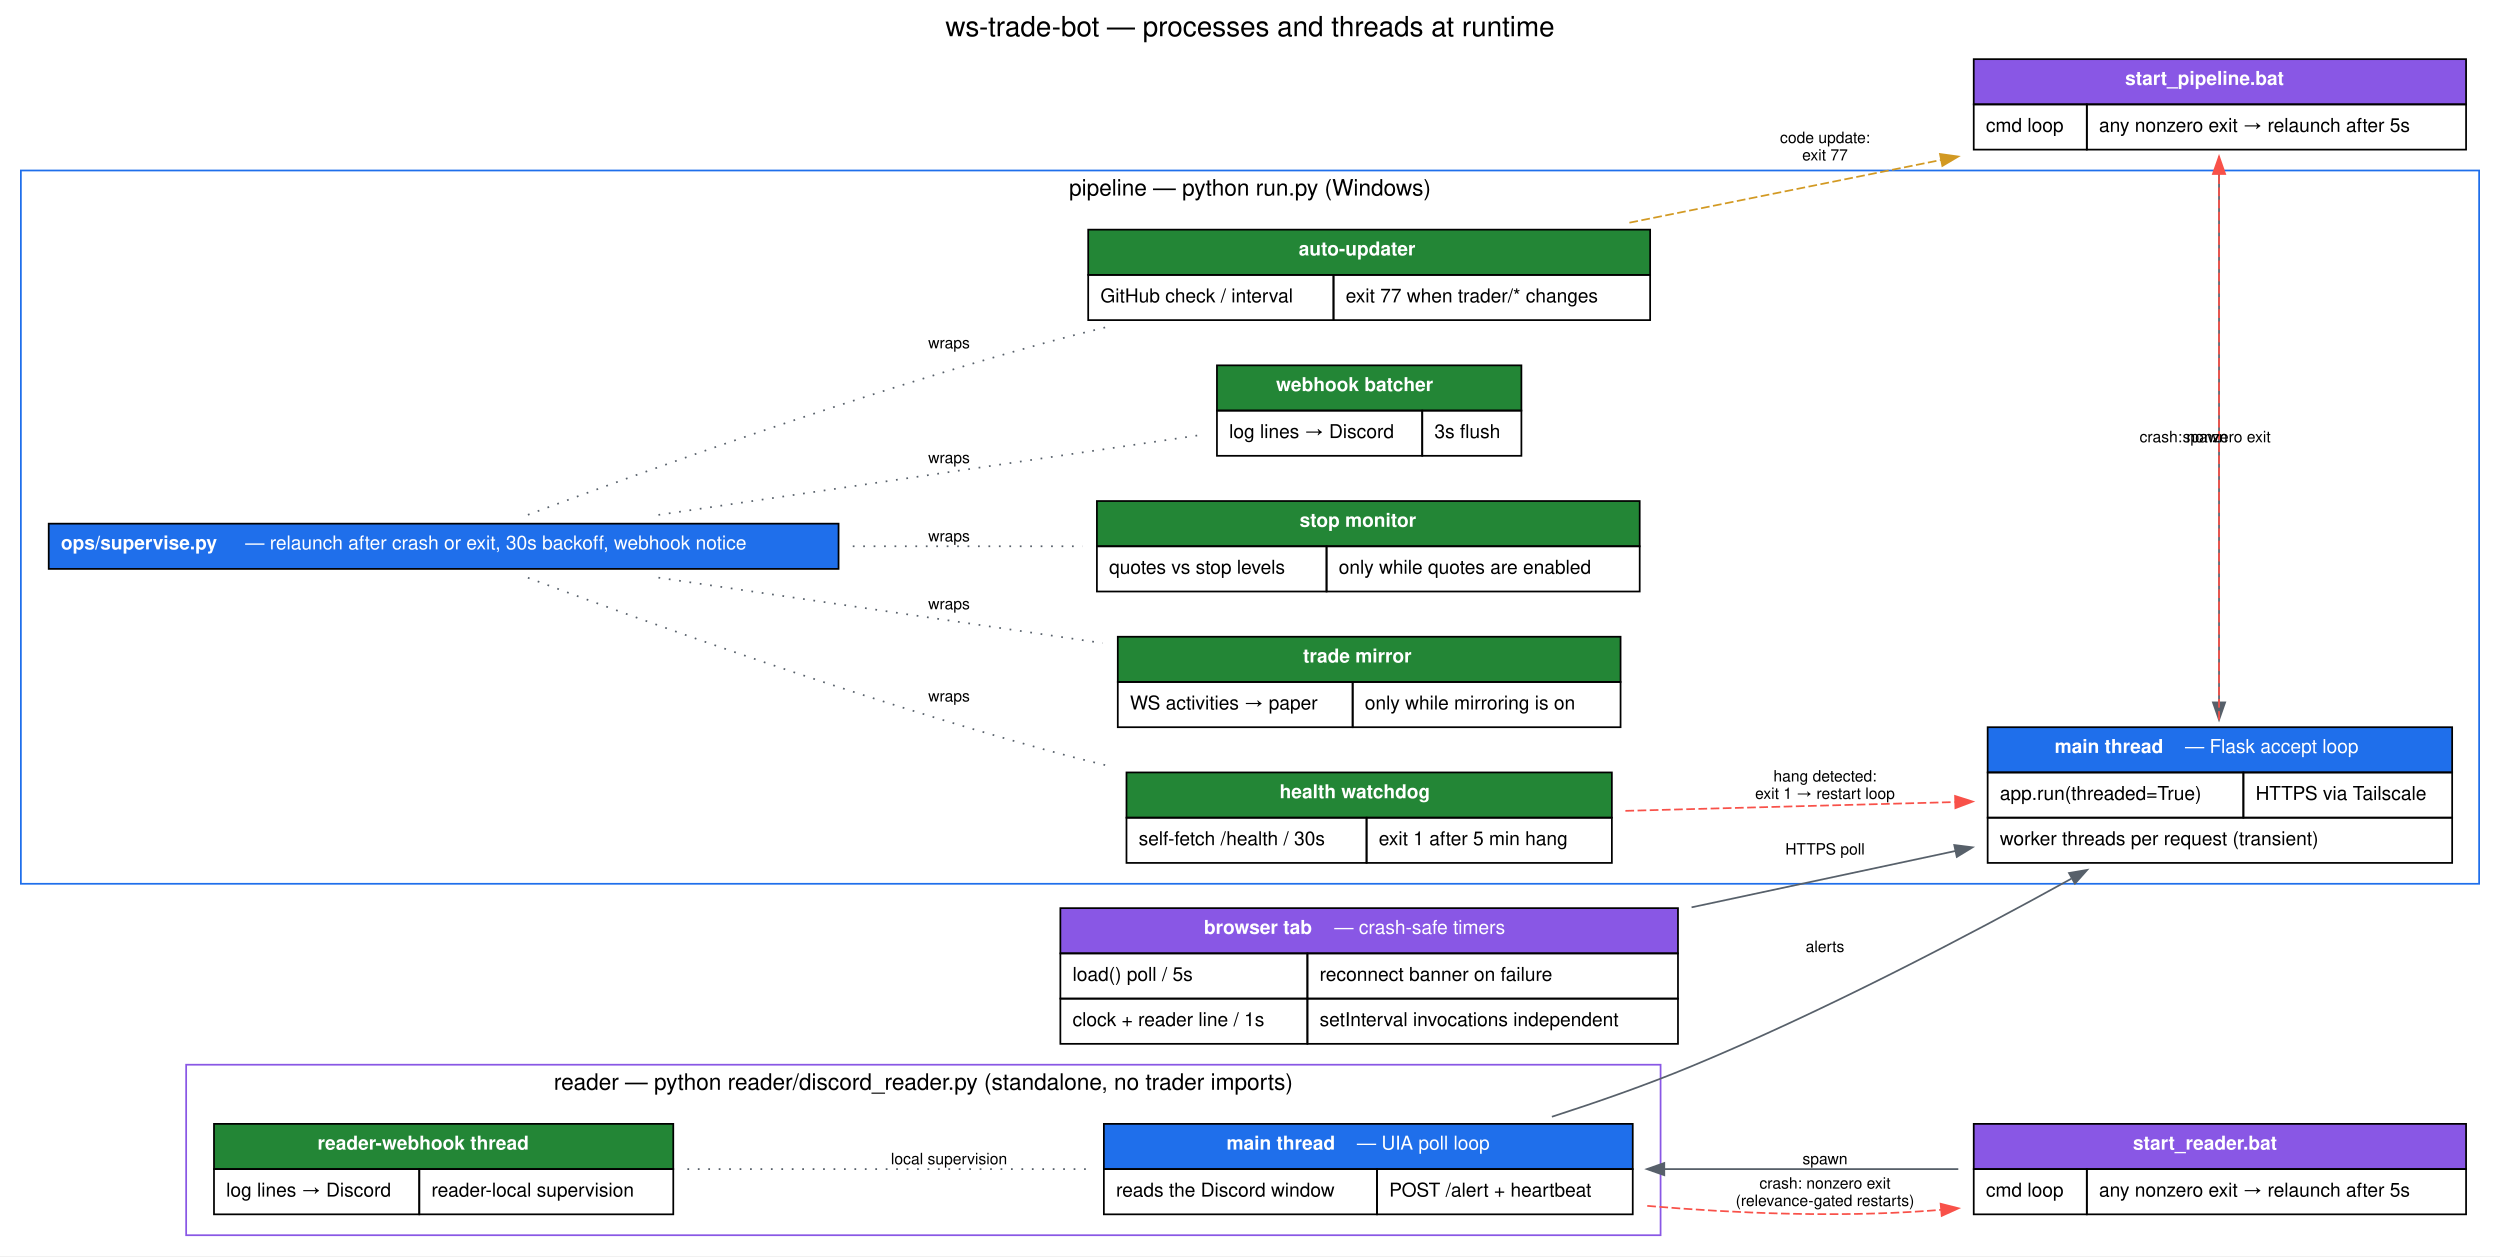
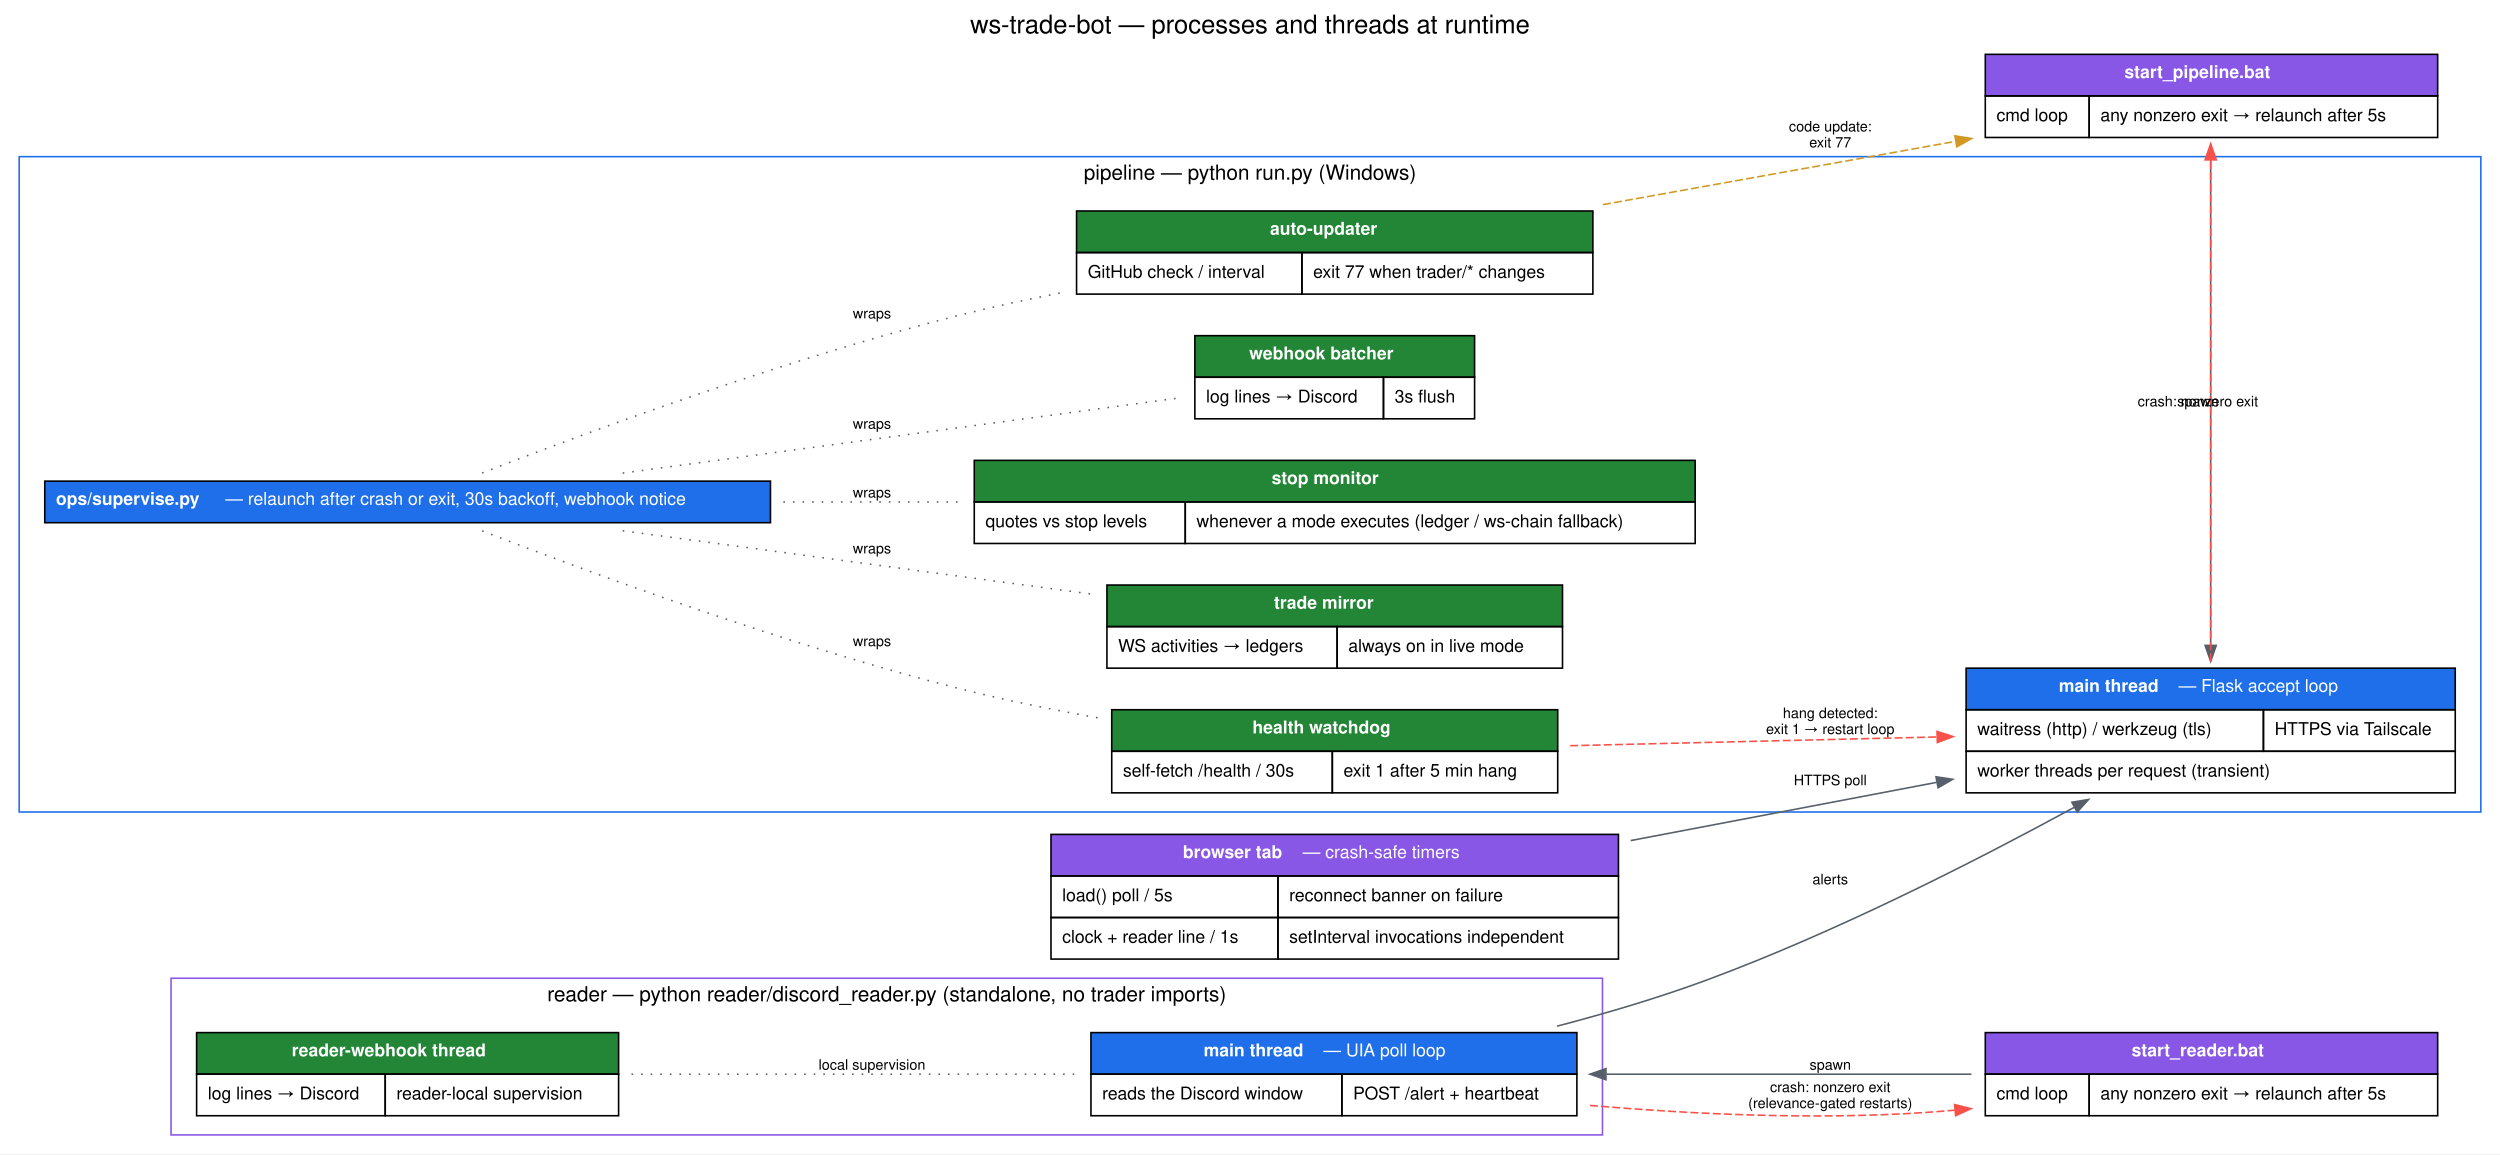
- <svg xmlns="http://www.w3.org/2000/svg" width="1437pt" height="722pt" viewBox="0.00 0.00 1437.00 722.00">
+ <svg xmlns="http://www.w3.org/2000/svg" width="1564pt" height="722pt" viewBox="0.00 0.00 1564.00 722.00">
  <g id="graph0" class="graph" transform="scale(1 1) rotate(0) translate(4 718)">
-     <polygon fill="white" stroke="transparent" points="-4,4 -4,-718 1433,-718 1433,4 -4,4" />
-     <text text-anchor="middle" x="714.5" y="-697.2" font-family="Helvetica,sans-Serif" font-size="16.00">ws-trade-bot — processes and threads at runtime</text>
+     <polygon fill="white" stroke="transparent" points="-4,4 -4,-718 1560,-718 1560,4 -4,4" />
+     <text text-anchor="middle" x="778" y="-697.2" font-family="Helvetica,sans-Serif" font-size="16.00">ws-trade-bot — processes and threads at runtime</text>
    <g id="clust1" class="cluster">
-       <polygon fill="none" stroke="#1f6feb" points="8,-210 8,-620 1421,-620 1421,-210 8,-210" />
-       <text text-anchor="middle" x="714.5" y="-605.6" font-family="Helvetica,sans-Serif" font-size="13.00">pipeline — python run.py (Windows)</text>
+       <polygon fill="none" stroke="#1f6feb" points="8,-210 8,-620 1548,-620 1548,-210 8,-210" />
+       <text text-anchor="middle" x="778" y="-605.6" font-family="Helvetica,sans-Serif" font-size="13.00">pipeline — python run.py (Windows)</text>
    </g>
    <g id="clust2" class="cluster">
-       <polygon fill="none" stroke="#8957e5" points="103,-8 103,-106 950.5,-106 950.5,-8 103,-8" />
-       <text text-anchor="middle" x="526.75" y="-91.6" font-family="Helvetica,sans-Serif" font-size="13.00">reader — python reader/discord_reader.py (standalone, no trader imports)</text>
+       <polygon fill="none" stroke="#8957e5" points="103,-8 103,-106 998.5,-106 998.5,-8 103,-8" />
+       <text text-anchor="middle" x="550.75" y="-91.6" font-family="Helvetica,sans-Serif" font-size="13.00">reader — python reader/discord_reader.py (standalone, no trader imports)</text>
    </g>
    <g id="node1" class="node">
-       <polygon fill="white" stroke="transparent" points="1130,-632 1130,-684 1413,-684 1413,-632 1130,-632" />
-       <polygon fill="#8957e5" stroke="transparent" points="1130.5,-658 1130.5,-684 1413.5,-684 1413.5,-658 1130.5,-658" />
-       <polygon fill="none" stroke="black" points="1130.5,-658 1130.5,-684 1413.5,-684 1413.5,-658 1130.5,-658" />
-       <text text-anchor="start" x="1217.5" y="-669.2" font-family="Helvetica,sans-Serif" font-weight="bold" font-size="11.00" fill="white">start_pipeline.bat</text>
-       <polygon fill="none" stroke="black" points="1130.5,-632 1130.5,-658 1195.5,-658 1195.5,-632 1130.5,-632" />
-       <text text-anchor="start" x="1137.5" y="-642.2" font-family="Helvetica,sans-Serif" font-size="11.00">cmd loop</text>
-       <polygon fill="none" stroke="black" points="1195.5,-632 1195.5,-658 1413.5,-658 1413.5,-632 1195.5,-632" />
-       <text text-anchor="start" x="1202.5" y="-642.2" font-family="Helvetica,sans-Serif" font-size="11.00">any nonzero exit → relaunch after 5s</text>
+       <polygon fill="white" stroke="transparent" points="1237.5,-632 1237.5,-684 1520.5,-684 1520.5,-632 1237.5,-632" />
+       <polygon fill="#8957e5" stroke="transparent" points="1238,-658 1238,-684 1521,-684 1521,-658 1238,-658" />
+       <polygon fill="none" stroke="black" points="1238,-658 1238,-684 1521,-684 1521,-658 1238,-658" />
+       <text text-anchor="start" x="1325" y="-669.2" font-family="Helvetica,sans-Serif" font-weight="bold" font-size="11.00" fill="white">start_pipeline.bat</text>
+       <polygon fill="none" stroke="black" points="1238,-632 1238,-658 1303,-658 1303,-632 1238,-632" />
+       <text text-anchor="start" x="1245" y="-642.2" font-family="Helvetica,sans-Serif" font-size="11.00">cmd loop</text>
+       <polygon fill="none" stroke="black" points="1303,-632 1303,-658 1521,-658 1521,-632 1303,-632" />
+       <text text-anchor="start" x="1310" y="-642.2" font-family="Helvetica,sans-Serif" font-size="11.00">any nonzero exit → relaunch after 5s</text>
    </g>
    <g id="node3" class="node">
-       <polygon fill="white" stroke="transparent" points="1138,-222 1138,-300 1405,-300 1405,-222 1138,-222" />
-       <polygon fill="#1f6feb" stroke="transparent" points="1138.5,-274 1138.5,-300 1405.5,-300 1405.5,-274 1138.5,-274" />
-       <polygon fill="none" stroke="black" points="1138.5,-274 1138.5,-300 1405.5,-300 1405.5,-274 1138.5,-274" />
-       <text text-anchor="start" x="1177" y="-285.2" font-family="Helvetica,sans-Serif" font-weight="bold" font-size="11.00" fill="white">main thread</text>
-       <text text-anchor="start" x="1252" y="-285.2" font-family="Helvetica,sans-Serif" font-size="11.00" fill="white"> — Flask accept loop</text>
-       <polygon fill="none" stroke="black" points="1138.5,-248 1138.5,-274 1285.5,-274 1285.5,-248 1138.5,-248" />
-       <text text-anchor="start" x="1145.5" y="-258.2" font-family="Helvetica,sans-Serif" font-size="11.00">app.run(threaded=True)</text>
-       <polygon fill="none" stroke="black" points="1285.5,-248 1285.5,-274 1405.5,-274 1405.5,-248 1285.5,-248" />
-       <text text-anchor="start" x="1292.5" y="-258.2" font-family="Helvetica,sans-Serif" font-size="11.00">HTTPS via Tailscale</text>
-       <polygon fill="none" stroke="black" points="1138.5,-222 1138.5,-248 1405.5,-248 1405.5,-222 1138.5,-222" />
-       <text text-anchor="start" x="1145.5" y="-232.2" font-family="Helvetica,sans-Serif" font-size="11.00">worker threads per request (transient)</text>
+       <polygon fill="white" stroke="transparent" points="1226,-222 1226,-300 1532,-300 1532,-222 1226,-222" />
+       <polygon fill="#1f6feb" stroke="transparent" points="1226,-274 1226,-300 1532,-300 1532,-274 1226,-274" />
+       <polygon fill="none" stroke="black" points="1226,-274 1226,-300 1532,-300 1532,-274 1226,-274" />
+       <text text-anchor="start" x="1284" y="-285.2" font-family="Helvetica,sans-Serif" font-weight="bold" font-size="11.00" fill="white">main thread</text>
+       <text text-anchor="start" x="1359" y="-285.2" font-family="Helvetica,sans-Serif" font-size="11.00" fill="white"> — Flask accept loop</text>
+       <polygon fill="none" stroke="black" points="1226,-248 1226,-274 1412,-274 1412,-248 1226,-248" />
+       <text text-anchor="start" x="1233" y="-258.2" font-family="Helvetica,sans-Serif" font-size="11.00">waitress (http) / werkzeug (tls)</text>
+       <polygon fill="none" stroke="black" points="1412,-248 1412,-274 1532,-274 1532,-248 1412,-248" />
+       <text text-anchor="start" x="1419" y="-258.2" font-family="Helvetica,sans-Serif" font-size="11.00">HTTPS via Tailscale</text>
+       <polygon fill="none" stroke="black" points="1226,-222 1226,-248 1532,-248 1532,-222 1226,-222" />
+       <text text-anchor="start" x="1233" y="-232.2" font-family="Helvetica,sans-Serif" font-size="11.00">worker threads per request (transient)</text>
    </g>
    <g id="edge1" class="edge">
-       <path fill="none" stroke="#57606a" d="M1271.5,-628C1271.5,-561.11 1271.5,-399.02 1271.5,-314.41" />
-       <polygon fill="#57606a" stroke="#57606a" points="1275,-314.24 1271.5,-304.24 1268,-314.24 1275,-314.24" />
-       <text text-anchor="middle" x="1263.5" y="-463.8" font-family="Helvetica,sans-Serif" font-size="9.00">spawn</text>
+       <path fill="none" stroke="#57606a" d="M1379,-628C1379,-561.11 1379,-399.02 1379,-314.41" />
+       <polygon fill="#57606a" stroke="#57606a" points="1382.5,-314.24 1379,-304.24 1375.5,-314.24 1382.5,-314.24" />
+       <text text-anchor="middle" x="1371" y="-463.8" font-family="Helvetica,sans-Serif" font-size="9.00">spawn</text>
    </g>
    <g id="node2" class="node">
-       <polygon fill="white" stroke="transparent" points="1130,-20 1130,-72 1413,-72 1413,-20 1130,-20" />
-       <polygon fill="#8957e5" stroke="transparent" points="1130.5,-46 1130.5,-72 1413.5,-72 1413.5,-46 1130.5,-46" />
-       <polygon fill="none" stroke="black" points="1130.5,-46 1130.5,-72 1413.5,-72 1413.5,-46 1130.5,-46" />
-       <text text-anchor="start" x="1222" y="-57.2" font-family="Helvetica,sans-Serif" font-weight="bold" font-size="11.00" fill="white">start_reader.bat</text>
-       <polygon fill="none" stroke="black" points="1130.5,-20 1130.5,-46 1195.5,-46 1195.5,-20 1130.5,-20" />
-       <text text-anchor="start" x="1137.5" y="-30.2" font-family="Helvetica,sans-Serif" font-size="11.00">cmd loop</text>
-       <polygon fill="none" stroke="black" points="1195.5,-20 1195.5,-46 1413.5,-46 1413.5,-20 1195.5,-20" />
-       <text text-anchor="start" x="1202.5" y="-30.2" font-family="Helvetica,sans-Serif" font-size="11.00">any nonzero exit → relaunch after 5s</text>
+       <polygon fill="white" stroke="transparent" points="1237.5,-20 1237.5,-72 1520.5,-72 1520.5,-20 1237.5,-20" />
+       <polygon fill="#8957e5" stroke="transparent" points="1238,-46 1238,-72 1521,-72 1521,-46 1238,-46" />
+       <polygon fill="none" stroke="black" points="1238,-46 1238,-72 1521,-72 1521,-46 1238,-46" />
+       <text text-anchor="start" x="1329.5" y="-57.2" font-family="Helvetica,sans-Serif" font-weight="bold" font-size="11.00" fill="white">start_reader.bat</text>
+       <polygon fill="none" stroke="black" points="1238,-20 1238,-46 1303,-46 1303,-20 1238,-20" />
+       <text text-anchor="start" x="1245" y="-30.2" font-family="Helvetica,sans-Serif" font-size="11.00">cmd loop</text>
+       <polygon fill="none" stroke="black" points="1303,-20 1303,-46 1521,-46 1521,-20 1303,-20" />
+       <text text-anchor="start" x="1310" y="-30.2" font-family="Helvetica,sans-Serif" font-size="11.00">any nonzero exit → relaunch after 5s</text>
    </g>
    <g id="node10" class="node">
-       <polygon fill="white" stroke="transparent" points="630.5,-20 630.5,-72 934.5,-72 934.5,-20 630.5,-20" />
-       <polygon fill="#1f6feb" stroke="transparent" points="630.5,-46 630.5,-72 934.5,-72 934.5,-46 630.5,-46" />
-       <polygon fill="none" stroke="black" points="630.5,-46 630.5,-72 934.5,-72 934.5,-46 630.5,-46" />
-       <text text-anchor="start" x="701" y="-57.2" font-family="Helvetica,sans-Serif" font-weight="bold" font-size="11.00" fill="white">main thread</text>
-       <text text-anchor="start" x="776" y="-57.2" font-family="Helvetica,sans-Serif" font-size="11.00" fill="white"> — UIA poll loop</text>
-       <polygon fill="none" stroke="black" points="630.5,-20 630.5,-46 787.5,-46 787.5,-20 630.5,-20" />
-       <text text-anchor="start" x="637.5" y="-30.2" font-family="Helvetica,sans-Serif" font-size="11.00">reads the Discord window</text>
-       <polygon fill="none" stroke="black" points="787.5,-20 787.5,-46 934.5,-46 934.5,-20 787.5,-20" />
-       <text text-anchor="start" x="794.5" y="-30.2" font-family="Helvetica,sans-Serif" font-size="11.00">POST /alert + heartbeat</text>
+       <polygon fill="white" stroke="transparent" points="678.5,-20 678.5,-72 982.5,-72 982.5,-20 678.5,-20" />
+       <polygon fill="#1f6feb" stroke="transparent" points="678.5,-46 678.5,-72 982.5,-72 982.5,-46 678.5,-46" />
+       <polygon fill="none" stroke="black" points="678.5,-46 678.5,-72 982.5,-72 982.5,-46 678.5,-46" />
+       <text text-anchor="start" x="749" y="-57.2" font-family="Helvetica,sans-Serif" font-weight="bold" font-size="11.00" fill="white">main thread</text>
+       <text text-anchor="start" x="824" y="-57.2" font-family="Helvetica,sans-Serif" font-size="11.00" fill="white"> — UIA poll loop</text>
+       <polygon fill="none" stroke="black" points="678.5,-20 678.5,-46 835.5,-46 835.5,-20 678.5,-20" />
+       <text text-anchor="start" x="685.5" y="-30.2" font-family="Helvetica,sans-Serif" font-size="11.00">reads the Discord window</text>
+       <polygon fill="none" stroke="black" points="835.5,-20 835.5,-46 982.5,-46 982.5,-20 835.5,-20" />
+       <text text-anchor="start" x="842.5" y="-30.2" font-family="Helvetica,sans-Serif" font-size="11.00">POST /alert + heartbeat</text>
    </g>
    <g id="edge10" class="edge">
-       <path fill="none" stroke="#57606a" d="M1121.63,-46C1068.28,-46 1007.76,-46 952.82,-46" />
-       <polygon fill="#57606a" stroke="#57606a" points="952.63,-42.5 942.63,-46 952.62,-49.5 952.63,-42.5" />
-       <text text-anchor="middle" x="1045" y="-48.8" font-family="Helvetica,sans-Serif" font-size="9.00">spawn</text>
+       <path fill="none" stroke="#57606a" d="M1229.31,-46C1158.7,-46 1073.98,-46 1000.9,-46" />
+       <polygon fill="#57606a" stroke="#57606a" points="1000.67,-42.5 990.67,-46 1000.67,-49.5 1000.67,-42.5" />
+       <text text-anchor="middle" x="1141" y="-48.8" font-family="Helvetica,sans-Serif" font-size="9.00">spawn</text>
    </g>
    <g id="edge2" class="edge">
-       <path fill="none" stroke="#f85149" stroke-dasharray="5,2" d="M1271.5,-304.24C1271.5,-381.53 1271.5,-542.31 1271.5,-617.54" />
-       <polygon fill="#f85149" stroke="#f85149" points="1268,-618 1271.5,-628 1275,-618 1268,-618" />
-       <text text-anchor="middle" x="1263.5" y="-463.8" font-family="Helvetica,sans-Serif" font-size="9.00">crash: nonzero exit</text>
+       <path fill="none" stroke="#f85149" stroke-dasharray="5,2" d="M1379,-304.24C1379,-381.53 1379,-542.31 1379,-617.54" />
+       <polygon fill="#f85149" stroke="#f85149" points="1375.5,-618 1379,-628 1382.5,-618 1375.5,-618" />
+       <text text-anchor="middle" x="1371" y="-463.8" font-family="Helvetica,sans-Serif" font-size="9.00">crash: nonzero exit</text>
    </g>
    <g id="node4" class="node">
      <polygon fill="white" stroke="transparent" points="24,-391 24,-417 478,-417 478,-391 24,-391" />
      <polygon fill="#1f6feb" stroke="transparent" points="24,-391 24,-417 478,-417 478,-391 24,-391" />
      <polygon fill="none" stroke="black" points="24,-391 24,-417 478,-417 478,-391 24,-391" />
      <text text-anchor="start" x="31" y="-402.2" font-family="Helvetica,sans-Serif" font-weight="bold" font-size="11.00" fill="white">ops/supervise.py</text>
      <text text-anchor="start" x="137" y="-402.2" font-family="Helvetica,sans-Serif" font-size="11.00" fill="white"> — relaunch after crash or exit, 30s backoff, webhook notice</text>
    </g>
    <g id="node5" class="node">
-       <polygon fill="white" stroke="transparent" points="621,-534 621,-586 944,-586 944,-534 621,-534" />
-       <polygon fill="#238636" stroke="transparent" points="621.5,-560 621.5,-586 944.5,-586 944.5,-560 621.5,-560" />
-       <polygon fill="none" stroke="black" points="621.5,-560 621.5,-586 944.5,-586 944.5,-560 621.5,-560" />
-       <text text-anchor="start" x="742.5" y="-571.2" font-family="Helvetica,sans-Serif" font-weight="bold" font-size="11.00" fill="white">auto-updater</text>
-       <polygon fill="none" stroke="black" points="621.5,-534 621.5,-560 762.5,-560 762.5,-534 621.5,-534" />
-       <text text-anchor="start" x="628.5" y="-544.2" font-family="Helvetica,sans-Serif" font-size="11.00">GitHub check / interval</text>
-       <polygon fill="none" stroke="black" points="762.5,-534 762.5,-560 944.5,-560 944.5,-534 762.5,-534" />
-       <text text-anchor="start" x="769.5" y="-544.2" font-family="Helvetica,sans-Serif" font-size="11.00">exit 77 when trader/* changes</text>
+       <polygon fill="white" stroke="transparent" points="669,-534 669,-586 992,-586 992,-534 669,-534" />
+       <polygon fill="#238636" stroke="transparent" points="669.5,-560 669.5,-586 992.5,-586 992.5,-560 669.5,-560" />
+       <polygon fill="none" stroke="black" points="669.5,-560 669.5,-586 992.5,-586 992.5,-560 669.5,-560" />
+       <text text-anchor="start" x="790.5" y="-571.2" font-family="Helvetica,sans-Serif" font-weight="bold" font-size="11.00" fill="white">auto-updater</text>
+       <polygon fill="none" stroke="black" points="669.5,-534 669.5,-560 810.5,-560 810.5,-534 669.5,-534" />
+       <text text-anchor="start" x="676.5" y="-544.2" font-family="Helvetica,sans-Serif" font-size="11.00">GitHub check / interval</text>
+       <polygon fill="none" stroke="black" points="810.5,-534 810.5,-560 992.5,-560 992.5,-534 810.5,-534" />
+       <text text-anchor="start" x="817.5" y="-544.2" font-family="Helvetica,sans-Serif" font-size="11.00">exit 77 when trader/* changes</text>
    </g>
    <g id="edge3" class="edge">
-       <path fill="none" stroke="#57606a" stroke-dasharray="1,5" d="M299.44,-422.09C365.44,-446.8 489.04,-491.4 597,-521 608.21,-524.07 619.86,-527.04 631.61,-529.88" />
-       <text text-anchor="middle" x="541.5" y="-517.8" font-family="Helvetica,sans-Serif" font-size="9.00">wraps</text>
+       <path fill="none" stroke="#57606a" stroke-dasharray="1,5" d="M297.61,-422.1C362.98,-447.43 487.52,-493.44 597,-521 617.54,-526.17 639.28,-530.84 660.89,-535.01" />
+       <text text-anchor="middle" x="541.5" y="-518.8" font-family="Helvetica,sans-Serif" font-size="9.00">wraps</text>
    </g>
    <g id="node6" class="node">
-       <polygon fill="white" stroke="transparent" points="638,-300 638,-352 927,-352 927,-300 638,-300" />
-       <polygon fill="#238636" stroke="transparent" points="638.5,-326 638.5,-352 927.5,-352 927.5,-326 638.5,-326" />
-       <polygon fill="none" stroke="black" points="638.5,-326 638.5,-352 927.5,-352 927.5,-326 638.5,-326" />
-       <text text-anchor="start" x="745" y="-337.2" font-family="Helvetica,sans-Serif" font-weight="bold" font-size="11.00" fill="white">trade mirror</text>
-       <polygon fill="none" stroke="black" points="638.5,-300 638.5,-326 773.5,-326 773.5,-300 638.5,-300" />
-       <text text-anchor="start" x="645.5" y="-310.2" font-family="Helvetica,sans-Serif" font-size="11.00">WS activities → paper</text>
-       <polygon fill="none" stroke="black" points="773.5,-300 773.5,-326 927.5,-326 927.5,-300 773.5,-300" />
-       <text text-anchor="start" x="780.5" y="-310.2" font-family="Helvetica,sans-Serif" font-size="11.00">only while mirroring is on</text>
+       <polygon fill="white" stroke="transparent" points="688,-300 688,-352 973,-352 973,-300 688,-300" />
+       <polygon fill="#238636" stroke="transparent" points="688.5,-326 688.5,-352 973.5,-352 973.5,-326 688.5,-326" />
+       <polygon fill="none" stroke="black" points="688.5,-326 688.5,-352 973.5,-352 973.5,-326 688.5,-326" />
+       <text text-anchor="start" x="793" y="-337.2" font-family="Helvetica,sans-Serif" font-weight="bold" font-size="11.00" fill="white">trade mirror</text>
+       <polygon fill="none" stroke="black" points="688.5,-300 688.5,-326 832.5,-326 832.5,-300 688.5,-300" />
+       <text text-anchor="start" x="695.5" y="-310.2" font-family="Helvetica,sans-Serif" font-size="11.00">WS activities → ledgers</text>
+       <polygon fill="none" stroke="black" points="832.5,-300 832.5,-326 973.5,-326 973.5,-300 832.5,-300" />
+       <text text-anchor="start" x="839.5" y="-310.2" font-family="Helvetica,sans-Serif" font-size="11.00">always on in live mode</text>
    </g>
    <g id="edge4" class="edge">
-       <path fill="none" stroke="#57606a" stroke-dasharray="1,5" d="M374.48,-385.96C450.54,-374.75 548.88,-360.27 629.85,-348.34" />
-       <text text-anchor="middle" x="541.5" y="-367.8" font-family="Helvetica,sans-Serif" font-size="9.00">wraps</text>
+       <path fill="none" stroke="#57606a" stroke-dasharray="1,5" d="M385.58,-385.96C473.53,-374.08 588.81,-358.51 679.85,-346.21" />
+       <text text-anchor="middle" x="541.5" y="-371.8" font-family="Helvetica,sans-Serif" font-size="9.00">wraps</text>
    </g>
    <g id="node7" class="node">
-       <polygon fill="white" stroke="transparent" points="626.5,-378 626.5,-430 938.5,-430 938.5,-378 626.5,-378" />
-       <polygon fill="#238636" stroke="transparent" points="626.5,-404 626.5,-430 938.5,-430 938.5,-404 626.5,-404" />
-       <polygon fill="none" stroke="black" points="626.5,-404 626.5,-430 938.5,-430 938.5,-404 626.5,-404" />
-       <text text-anchor="start" x="743" y="-415.2" font-family="Helvetica,sans-Serif" font-weight="bold" font-size="11.00" fill="white">stop monitor</text>
-       <polygon fill="none" stroke="black" points="626.5,-378 626.5,-404 758.5,-404 758.5,-378 626.5,-378" />
-       <text text-anchor="start" x="633.5" y="-388.2" font-family="Helvetica,sans-Serif" font-size="11.00">quotes vs stop levels</text>
-       <polygon fill="none" stroke="black" points="758.5,-378 758.5,-404 938.5,-404 938.5,-378 758.5,-378" />
-       <text text-anchor="start" x="765.5" y="-388.2" font-family="Helvetica,sans-Serif" font-size="11.00">only while quotes are enabled</text>
+       <polygon fill="white" stroke="transparent" points="605,-378 605,-430 1056,-430 1056,-378 605,-378" />
+       <polygon fill="#238636" stroke="transparent" points="605.5,-404 605.5,-430 1056.5,-430 1056.5,-404 605.5,-404" />
+       <polygon fill="none" stroke="black" points="605.5,-404 605.5,-430 1056.5,-430 1056.5,-404 605.5,-404" />
+       <text text-anchor="start" x="791.5" y="-415.2" font-family="Helvetica,sans-Serif" font-weight="bold" font-size="11.00" fill="white">stop monitor</text>
+       <polygon fill="none" stroke="black" points="605.5,-378 605.5,-404 737.5,-404 737.5,-378 605.5,-378" />
+       <text text-anchor="start" x="612.5" y="-388.2" font-family="Helvetica,sans-Serif" font-size="11.00">quotes vs stop levels</text>
+       <polygon fill="none" stroke="black" points="737.5,-378 737.5,-404 1056.5,-404 1056.5,-378 737.5,-378" />
+       <text text-anchor="start" x="744.5" y="-388.2" font-family="Helvetica,sans-Serif" font-size="11.00">whenever a mode executes (ledger / ws-chain fallback)</text>
    </g>
    <g id="edge5" class="edge">
-       <path fill="none" stroke="#57606a" stroke-dasharray="1,5" d="M486.17,-404C530.74,-404 576.49,-404 618.25,-404" />
+       <path fill="none" stroke="#57606a" stroke-dasharray="1,5" d="M486.06,-404C522.64,-404 560.44,-404 596.98,-404" />
      <text text-anchor="middle" x="541.5" y="-406.8" font-family="Helvetica,sans-Serif" font-size="9.00">wraps</text>
    </g>
    <g id="node8" class="node">
-       <polygon fill="white" stroke="transparent" points="695,-456 695,-508 870,-508 870,-456 695,-456" />
-       <polygon fill="#238636" stroke="transparent" points="695.5,-482 695.5,-508 870.5,-508 870.5,-482 695.5,-482" />
-       <polygon fill="none" stroke="black" points="695.5,-482 695.5,-508 870.5,-508 870.5,-482 695.5,-482" />
-       <text text-anchor="start" x="729.5" y="-493.2" font-family="Helvetica,sans-Serif" font-weight="bold" font-size="11.00" fill="white">webhook batcher</text>
-       <polygon fill="none" stroke="black" points="695.5,-456 695.5,-482 813.5,-482 813.5,-456 695.5,-456" />
-       <text text-anchor="start" x="702.5" y="-466.2" font-family="Helvetica,sans-Serif" font-size="11.00">log lines → Discord</text>
-       <polygon fill="none" stroke="black" points="813.5,-456 813.5,-482 870.5,-482 870.5,-456 813.5,-456" />
-       <text text-anchor="start" x="820.5" y="-466.2" font-family="Helvetica,sans-Serif" font-size="11.00">3s flush</text>
+       <polygon fill="white" stroke="transparent" points="743,-456 743,-508 918,-508 918,-456 743,-456" />
+       <polygon fill="#238636" stroke="transparent" points="743.5,-482 743.5,-508 918.5,-508 918.5,-482 743.5,-482" />
+       <polygon fill="none" stroke="black" points="743.5,-482 743.5,-508 918.5,-508 918.5,-482 743.5,-482" />
+       <text text-anchor="start" x="777.5" y="-493.2" font-family="Helvetica,sans-Serif" font-weight="bold" font-size="11.00" fill="white">webhook batcher</text>
+       <polygon fill="none" stroke="black" points="743.5,-456 743.5,-482 861.5,-482 861.5,-456 743.5,-456" />
+       <text text-anchor="start" x="750.5" y="-466.2" font-family="Helvetica,sans-Serif" font-size="11.00">log lines → Discord</text>
+       <polygon fill="none" stroke="black" points="861.5,-456 861.5,-482 918.5,-482 918.5,-456 861.5,-456" />
+       <text text-anchor="start" x="868.5" y="-466.2" font-family="Helvetica,sans-Serif" font-size="11.00">3s flush</text>
    </g>
    <g id="edge6" class="edge">
-       <path fill="none" stroke="#57606a" stroke-dasharray="1,5" d="M374.48,-422.04C469.63,-436.06 599.66,-455.21 686.91,-468.07" />
-       <text text-anchor="middle" x="541.5" y="-451.8" font-family="Helvetica,sans-Serif" font-size="9.00">wraps</text>
+       <path fill="none" stroke="#57606a" stroke-dasharray="1,5" d="M385.58,-422.04C492.52,-436.49 639.86,-456.39 734.91,-469.22" />
+       <text text-anchor="middle" x="541.5" y="-449.8" font-family="Helvetica,sans-Serif" font-size="9.00">wraps</text>
    </g>
    <g id="node9" class="node">
-       <polygon fill="white" stroke="transparent" points="643,-222 643,-274 922,-274 922,-222 643,-222" />
-       <polygon fill="#238636" stroke="transparent" points="643.5,-248 643.5,-274 922.5,-274 922.5,-248 643.5,-248" />
-       <polygon fill="none" stroke="black" points="643.5,-248 643.5,-274 922.5,-274 922.5,-248 643.5,-248" />
-       <text text-anchor="start" x="731.5" y="-259.2" font-family="Helvetica,sans-Serif" font-weight="bold" font-size="11.00" fill="white">health watchdog</text>
-       <polygon fill="none" stroke="black" points="643.5,-222 643.5,-248 781.5,-248 781.5,-222 643.5,-222" />
-       <text text-anchor="start" x="650.5" y="-232.2" font-family="Helvetica,sans-Serif" font-size="11.00">self-fetch /health / 30s</text>
-       <polygon fill="none" stroke="black" points="781.5,-222 781.5,-248 922.5,-248 922.5,-222 781.5,-222" />
-       <text text-anchor="start" x="788.5" y="-232.2" font-family="Helvetica,sans-Serif" font-size="11.00">exit 1 after 5 min hang</text>
+       <polygon fill="white" stroke="transparent" points="691,-222 691,-274 970,-274 970,-222 691,-222" />
+       <polygon fill="#238636" stroke="transparent" points="691.5,-248 691.5,-274 970.5,-274 970.5,-248 691.5,-248" />
+       <polygon fill="none" stroke="black" points="691.5,-248 691.5,-274 970.5,-274 970.5,-248 691.5,-248" />
+       <text text-anchor="start" x="779.5" y="-259.2" font-family="Helvetica,sans-Serif" font-weight="bold" font-size="11.00" fill="white">health watchdog</text>
+       <polygon fill="none" stroke="black" points="691.5,-222 691.5,-248 829.5,-248 829.5,-222 691.5,-222" />
+       <text text-anchor="start" x="698.5" y="-232.2" font-family="Helvetica,sans-Serif" font-size="11.00">self-fetch /health / 30s</text>
+       <polygon fill="none" stroke="black" points="829.5,-222 829.5,-248 970.5,-248 970.5,-222 829.5,-222" />
+       <text text-anchor="start" x="836.5" y="-232.2" font-family="Helvetica,sans-Serif" font-size="11.00">exit 1 after 5 min hang</text>
    </g>
    <g id="edge7" class="edge">
-       <path fill="none" stroke="#57606a" stroke-dasharray="1,5" d="M299.44,-385.91C365.44,-361.2 489.04,-316.6 597,-287 609.16,-283.67 621.83,-280.45 634.59,-277.4" />
-       <text text-anchor="middle" x="541.5" y="-314.8" font-family="Helvetica,sans-Serif" font-size="9.00">wraps</text>
+       <path fill="none" stroke="#57606a" stroke-dasharray="1,5" d="M297.61,-385.9C362.98,-360.57 487.52,-314.56 597,-287 624.49,-280.08 654.11,-274.05 682.72,-268.94" />
+       <text text-anchor="middle" x="541.5" y="-313.8" font-family="Helvetica,sans-Serif" font-size="9.00">wraps</text>
    </g>
    <g id="edge9" class="edge">
-       <path fill="none" stroke="#d29922" stroke-dasharray="5,2" d="M932.59,-590C989.3,-601.41 1054.09,-614.45 1111.67,-626.04" />
-       <polygon fill="#d29922" stroke="#d29922" points="1111.09,-629.49 1121.58,-628.03 1112.47,-622.63 1111.09,-629.49" />
-       <text text-anchor="middle" x="1045" y="-635.8" font-family="Helvetica,sans-Serif" font-size="9.00">code update:</text>
-       <text text-anchor="middle" x="1045" y="-625.8" font-family="Helvetica,sans-Serif" font-size="9.00">exit 77</text>
+       <path fill="none" stroke="#d29922" stroke-dasharray="5,2" d="M998.81,-590C1068.95,-602.58 1150.12,-617.14 1219.31,-629.54" />
+       <polygon fill="#d29922" stroke="#d29922" points="1218.97,-633.04 1229.43,-631.36 1220.21,-626.15 1218.97,-633.04" />
+       <text text-anchor="middle" x="1141" y="-635.8" font-family="Helvetica,sans-Serif" font-size="9.00">code update:</text>
+       <text text-anchor="middle" x="1141" y="-625.8" font-family="Helvetica,sans-Serif" font-size="9.00">exit 77</text>
    </g>
    <g id="edge8" class="edge">
-       <path fill="none" stroke="#f85149" stroke-dasharray="5,2" d="M930.28,-251.92C990.11,-253.52 1059.25,-255.36 1119.51,-256.97" />
-       <polygon fill="#f85149" stroke="#f85149" points="1119.78,-260.48 1129.87,-257.25 1119.97,-253.48 1119.78,-260.48" />
-       <text text-anchor="middle" x="1045" y="-268.8" font-family="Helvetica,sans-Serif" font-size="9.00">hang detected:</text>
-       <text text-anchor="middle" x="1045" y="-258.8" font-family="Helvetica,sans-Serif" font-size="9.00">exit 1 → restart loop</text>
+       <path fill="none" stroke="#f85149" stroke-dasharray="5,2" d="M978.31,-251.49C1048.97,-253.17 1134.1,-255.2 1207.6,-256.95" />
+       <polygon fill="#f85149" stroke="#f85149" points="1207.81,-260.45 1217.89,-257.19 1207.98,-253.45 1207.81,-260.45" />
+       <text text-anchor="middle" x="1141" y="-268.8" font-family="Helvetica,sans-Serif" font-size="9.00">hang detected:</text>
+       <text text-anchor="middle" x="1141" y="-258.8" font-family="Helvetica,sans-Serif" font-size="9.00">exit 1 → restart loop</text>
    </g>
    <g id="edge11" class="edge">
-       <path fill="none" stroke="#f85149" stroke-dasharray="5,2" d="M942.84,-24.86C994.27,-20.5 1051.54,-18.24 1104,-22 1106.55,-22.18 1109.12,-22.38 1111.7,-22.59" />
-       <polygon fill="#f85149" stroke="#f85149" points="1111.47,-26.09 1121.74,-23.48 1112.09,-19.11 1111.47,-26.09" />
-       <text text-anchor="middle" x="1045" y="-34.8" font-family="Helvetica,sans-Serif" font-size="9.00">crash: nonzero exit</text>
-       <text text-anchor="middle" x="1045" y="-24.8" font-family="Helvetica,sans-Serif" font-size="9.00">(relevance-gated restarts)</text>
+       <path fill="none" stroke="#f85149" stroke-dasharray="5,2" d="M990.67,-26.44C1055.6,-20.86 1131.4,-17.4 1200,-22 1206.23,-22.42 1212.57,-22.92 1218.97,-23.48" />
+       <polygon fill="#f85149" stroke="#f85149" points="1218.78,-26.98 1229.07,-24.42 1219.43,-20.01 1218.78,-26.98" />
+       <text text-anchor="middle" x="1141" y="-34.8" font-family="Helvetica,sans-Serif" font-size="9.00">crash: nonzero exit</text>
+       <text text-anchor="middle" x="1141" y="-24.8" font-family="Helvetica,sans-Serif" font-size="9.00">(relevance-gated restarts)</text>
    </g>
    <g id="edge14" class="edge">
-       <path fill="none" stroke="#57606a" d="M888.03,-76.09C914.44,-84.6 942.52,-94.44 968,-105 1044.07,-136.52 1126.95,-179.95 1186.69,-212.98" />
-       <polygon fill="#57606a" stroke="#57606a" points="1185.26,-216.19 1195.71,-217.98 1188.66,-210.07 1185.26,-216.19" />
-       <text text-anchor="middle" x="1045" y="-170.8" font-family="Helvetica,sans-Serif" font-size="9.00">alerts</text>
+       <path fill="none" stroke="#57606a" d="M970.06,-76.02C1001.35,-84.21 1034.13,-93.93 1064,-105 1144.52,-134.83 1231.64,-179.15 1293.64,-212.94" />
+       <polygon fill="#57606a" stroke="#57606a" points="1292.15,-216.11 1302.6,-217.84 1295.51,-209.97 1292.15,-216.11" />
+       <text text-anchor="middle" x="1141" y="-164.8" font-family="Helvetica,sans-Serif" font-size="9.00">alerts</text>
    </g>
    <g id="node11" class="node">
      <polygon fill="white" stroke="transparent" points="119,-20 119,-72 383,-72 383,-20 119,-20" />
      <polygon fill="#238636" stroke="transparent" points="119,-46 119,-72 383,-72 383,-46 119,-46" />
      <polygon fill="none" stroke="black" points="119,-46 119,-72 383,-72 383,-46 119,-46" />
      <text text-anchor="start" x="178.5" y="-57.2" font-family="Helvetica,sans-Serif" font-weight="bold" font-size="11.00" fill="white">reader-webhook thread</text>
      <polygon fill="none" stroke="black" points="119,-20 119,-46 237,-46 237,-20 119,-20" />
      <text text-anchor="start" x="126" y="-30.2" font-family="Helvetica,sans-Serif" font-size="11.00">log lines → Discord</text>
      <polygon fill="none" stroke="black" points="237,-20 237,-46 383,-46 383,-20 237,-20" />
      <text text-anchor="start" x="244" y="-30.2" font-family="Helvetica,sans-Serif" font-size="11.00">reader-local supervision</text>
    </g>
    <g id="edge12" class="edge">
-       <path fill="none" stroke="#57606a" stroke-dasharray="1,5" d="M391.12,-46C462.05,-46 548.65,-46 622.25,-46" />
+       <path fill="none" stroke="#57606a" stroke-dasharray="1,5" d="M391.06,-46C475.25,-46 582.91,-46 670.47,-46" />
      <text text-anchor="middle" x="541.5" y="-48.8" font-family="Helvetica,sans-Serif" font-size="9.00">local supervision</text>
    </g>
    <g id="node12" class="node">
-       <polygon fill="white" stroke="transparent" points="605,-118 605,-196 960,-196 960,-118 605,-118" />
-       <polygon fill="#8957e5" stroke="transparent" points="605.5,-170 605.5,-196 960.5,-196 960.5,-170 605.5,-170" />
-       <polygon fill="none" stroke="black" points="605.5,-170 605.5,-196 960.5,-196 960.5,-170 605.5,-170" />
-       <text text-anchor="start" x="688" y="-181.2" font-family="Helvetica,sans-Serif" font-weight="bold" font-size="11.00" fill="white">browser tab</text>
-       <text text-anchor="start" x="763" y="-181.2" font-family="Helvetica,sans-Serif" font-size="11.00" fill="white"> — crash-safe timers</text>
-       <polygon fill="none" stroke="black" points="605.5,-144 605.5,-170 747.5,-170 747.5,-144 605.5,-144" />
-       <text text-anchor="start" x="612.5" y="-154.2" font-family="Helvetica,sans-Serif" font-size="11.00">load() poll / 5s</text>
-       <polygon fill="none" stroke="black" points="747.5,-144 747.5,-170 960.5,-170 960.5,-144 747.5,-144" />
-       <text text-anchor="start" x="754.5" y="-154.2" font-family="Helvetica,sans-Serif" font-size="11.00">reconnect banner on failure</text>
-       <polygon fill="none" stroke="black" points="605.5,-118 605.5,-144 747.5,-144 747.5,-118 605.5,-118" />
-       <text text-anchor="start" x="612.5" y="-128.2" font-family="Helvetica,sans-Serif" font-size="11.00">clock + reader line / 1s</text>
-       <polygon fill="none" stroke="black" points="747.5,-118 747.5,-144 960.5,-144 960.5,-118 747.5,-118" />
-       <text text-anchor="start" x="754.5" y="-128.2" font-family="Helvetica,sans-Serif" font-size="11.00">setInterval invocations independent</text>
+       <polygon fill="white" stroke="transparent" points="653,-118 653,-196 1008,-196 1008,-118 653,-118" />
+       <polygon fill="#8957e5" stroke="transparent" points="653.5,-170 653.5,-196 1008.5,-196 1008.5,-170 653.5,-170" />
+       <polygon fill="none" stroke="black" points="653.5,-170 653.5,-196 1008.5,-196 1008.5,-170 653.5,-170" />
+       <text text-anchor="start" x="736" y="-181.2" font-family="Helvetica,sans-Serif" font-weight="bold" font-size="11.00" fill="white">browser tab</text>
+       <text text-anchor="start" x="811" y="-181.2" font-family="Helvetica,sans-Serif" font-size="11.00" fill="white"> — crash-safe timers</text>
+       <polygon fill="none" stroke="black" points="653.5,-144 653.5,-170 795.5,-170 795.5,-144 653.5,-144" />
+       <text text-anchor="start" x="660.5" y="-154.2" font-family="Helvetica,sans-Serif" font-size="11.00">load() poll / 5s</text>
+       <polygon fill="none" stroke="black" points="795.5,-144 795.5,-170 1008.5,-170 1008.5,-144 795.5,-144" />
+       <text text-anchor="start" x="802.5" y="-154.2" font-family="Helvetica,sans-Serif" font-size="11.00">reconnect banner on failure</text>
+       <polygon fill="none" stroke="black" points="653.5,-118 653.5,-144 795.5,-144 795.5,-118 653.5,-118" />
+       <text text-anchor="start" x="660.5" y="-128.2" font-family="Helvetica,sans-Serif" font-size="11.00">clock + reader line / 1s</text>
+       <polygon fill="none" stroke="black" points="795.5,-118 795.5,-144 1008.5,-144 1008.5,-118 795.5,-118" />
+       <text text-anchor="start" x="802.5" y="-128.2" font-family="Helvetica,sans-Serif" font-size="11.00">setInterval invocations independent</text>
    </g>
    <g id="edge13" class="edge">
-       <path fill="none" stroke="#57606a" d="M968.31,-196.47C1018.4,-207.16 1072.02,-218.61 1119.98,-228.86" />
-       <polygon fill="#57606a" stroke="#57606a" points="1119.3,-232.29 1129.81,-230.96 1120.76,-225.44 1119.3,-232.29" />
-       <text text-anchor="middle" x="1045" y="-226.8" font-family="Helvetica,sans-Serif" font-size="9.00">HTTPS poll</text>
+       <path fill="none" stroke="#57606a" d="M1016.14,-192.14C1078.05,-203.92 1146.77,-217 1207.55,-228.56" />
+       <polygon fill="#57606a" stroke="#57606a" points="1207.15,-232.05 1217.62,-230.48 1208.45,-225.17 1207.15,-232.05" />
+       <text text-anchor="middle" x="1141" y="-226.8" font-family="Helvetica,sans-Serif" font-size="9.00">HTTPS poll</text>
    </g>
  </g>
</svg>
